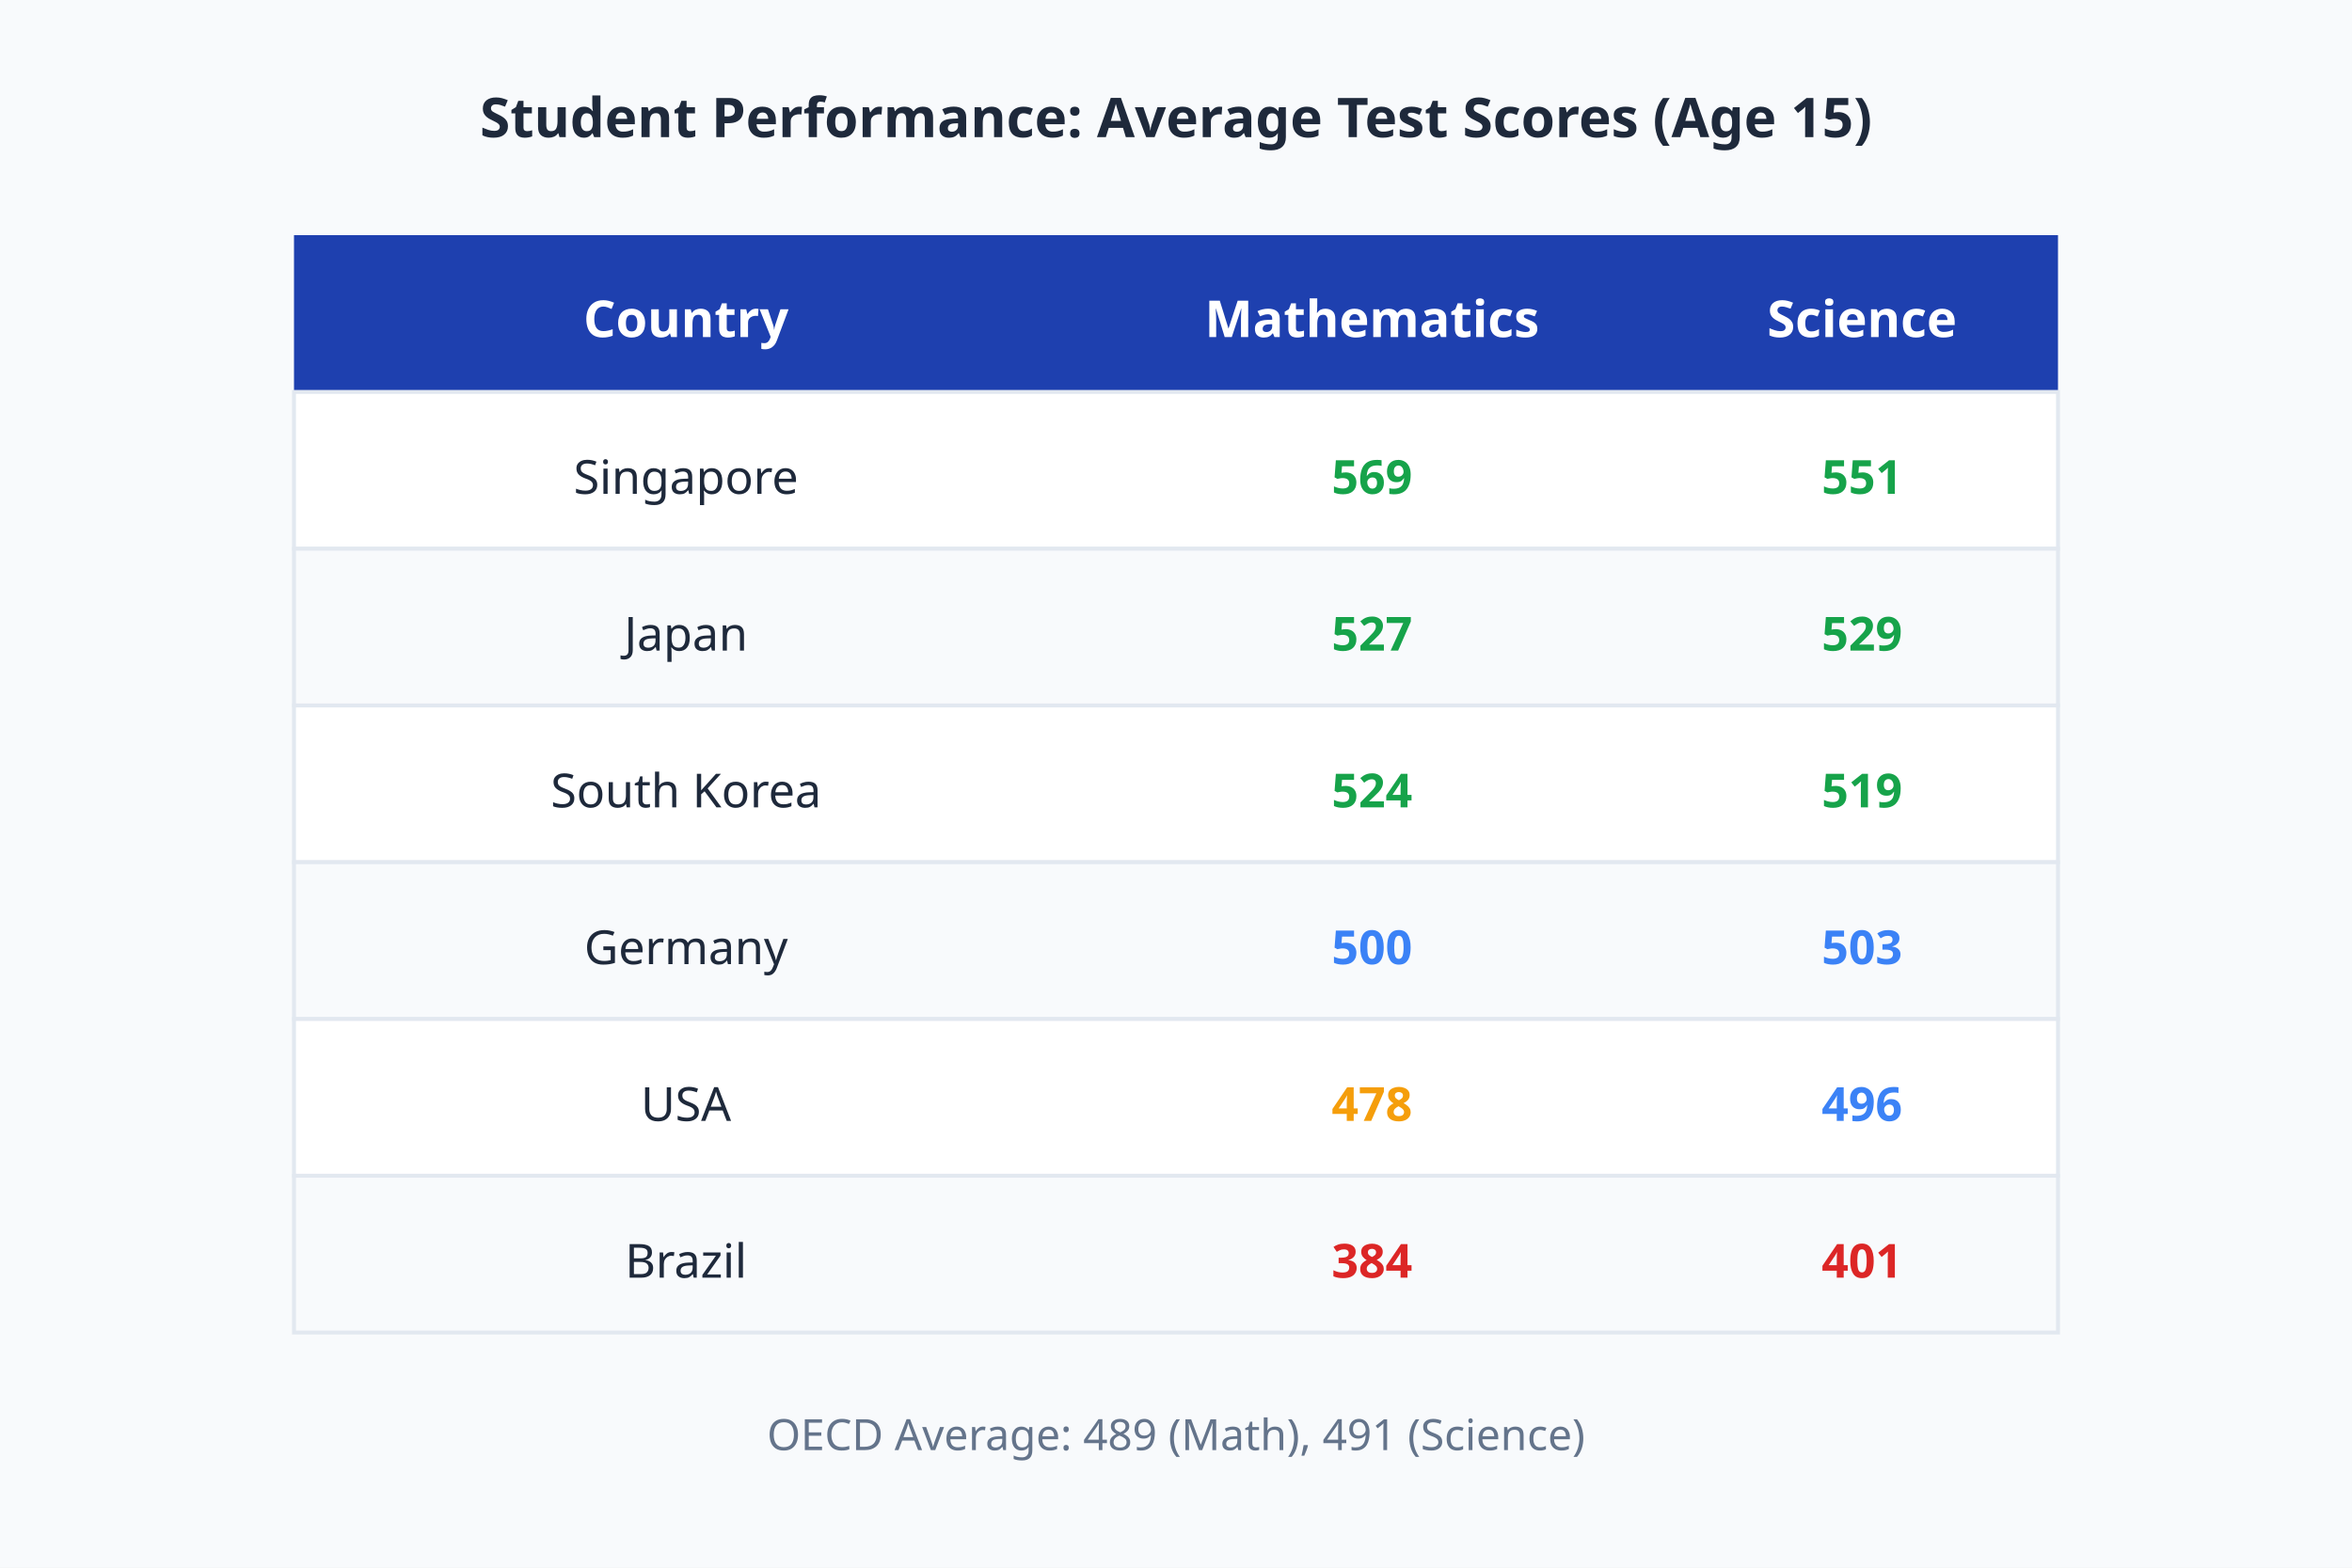
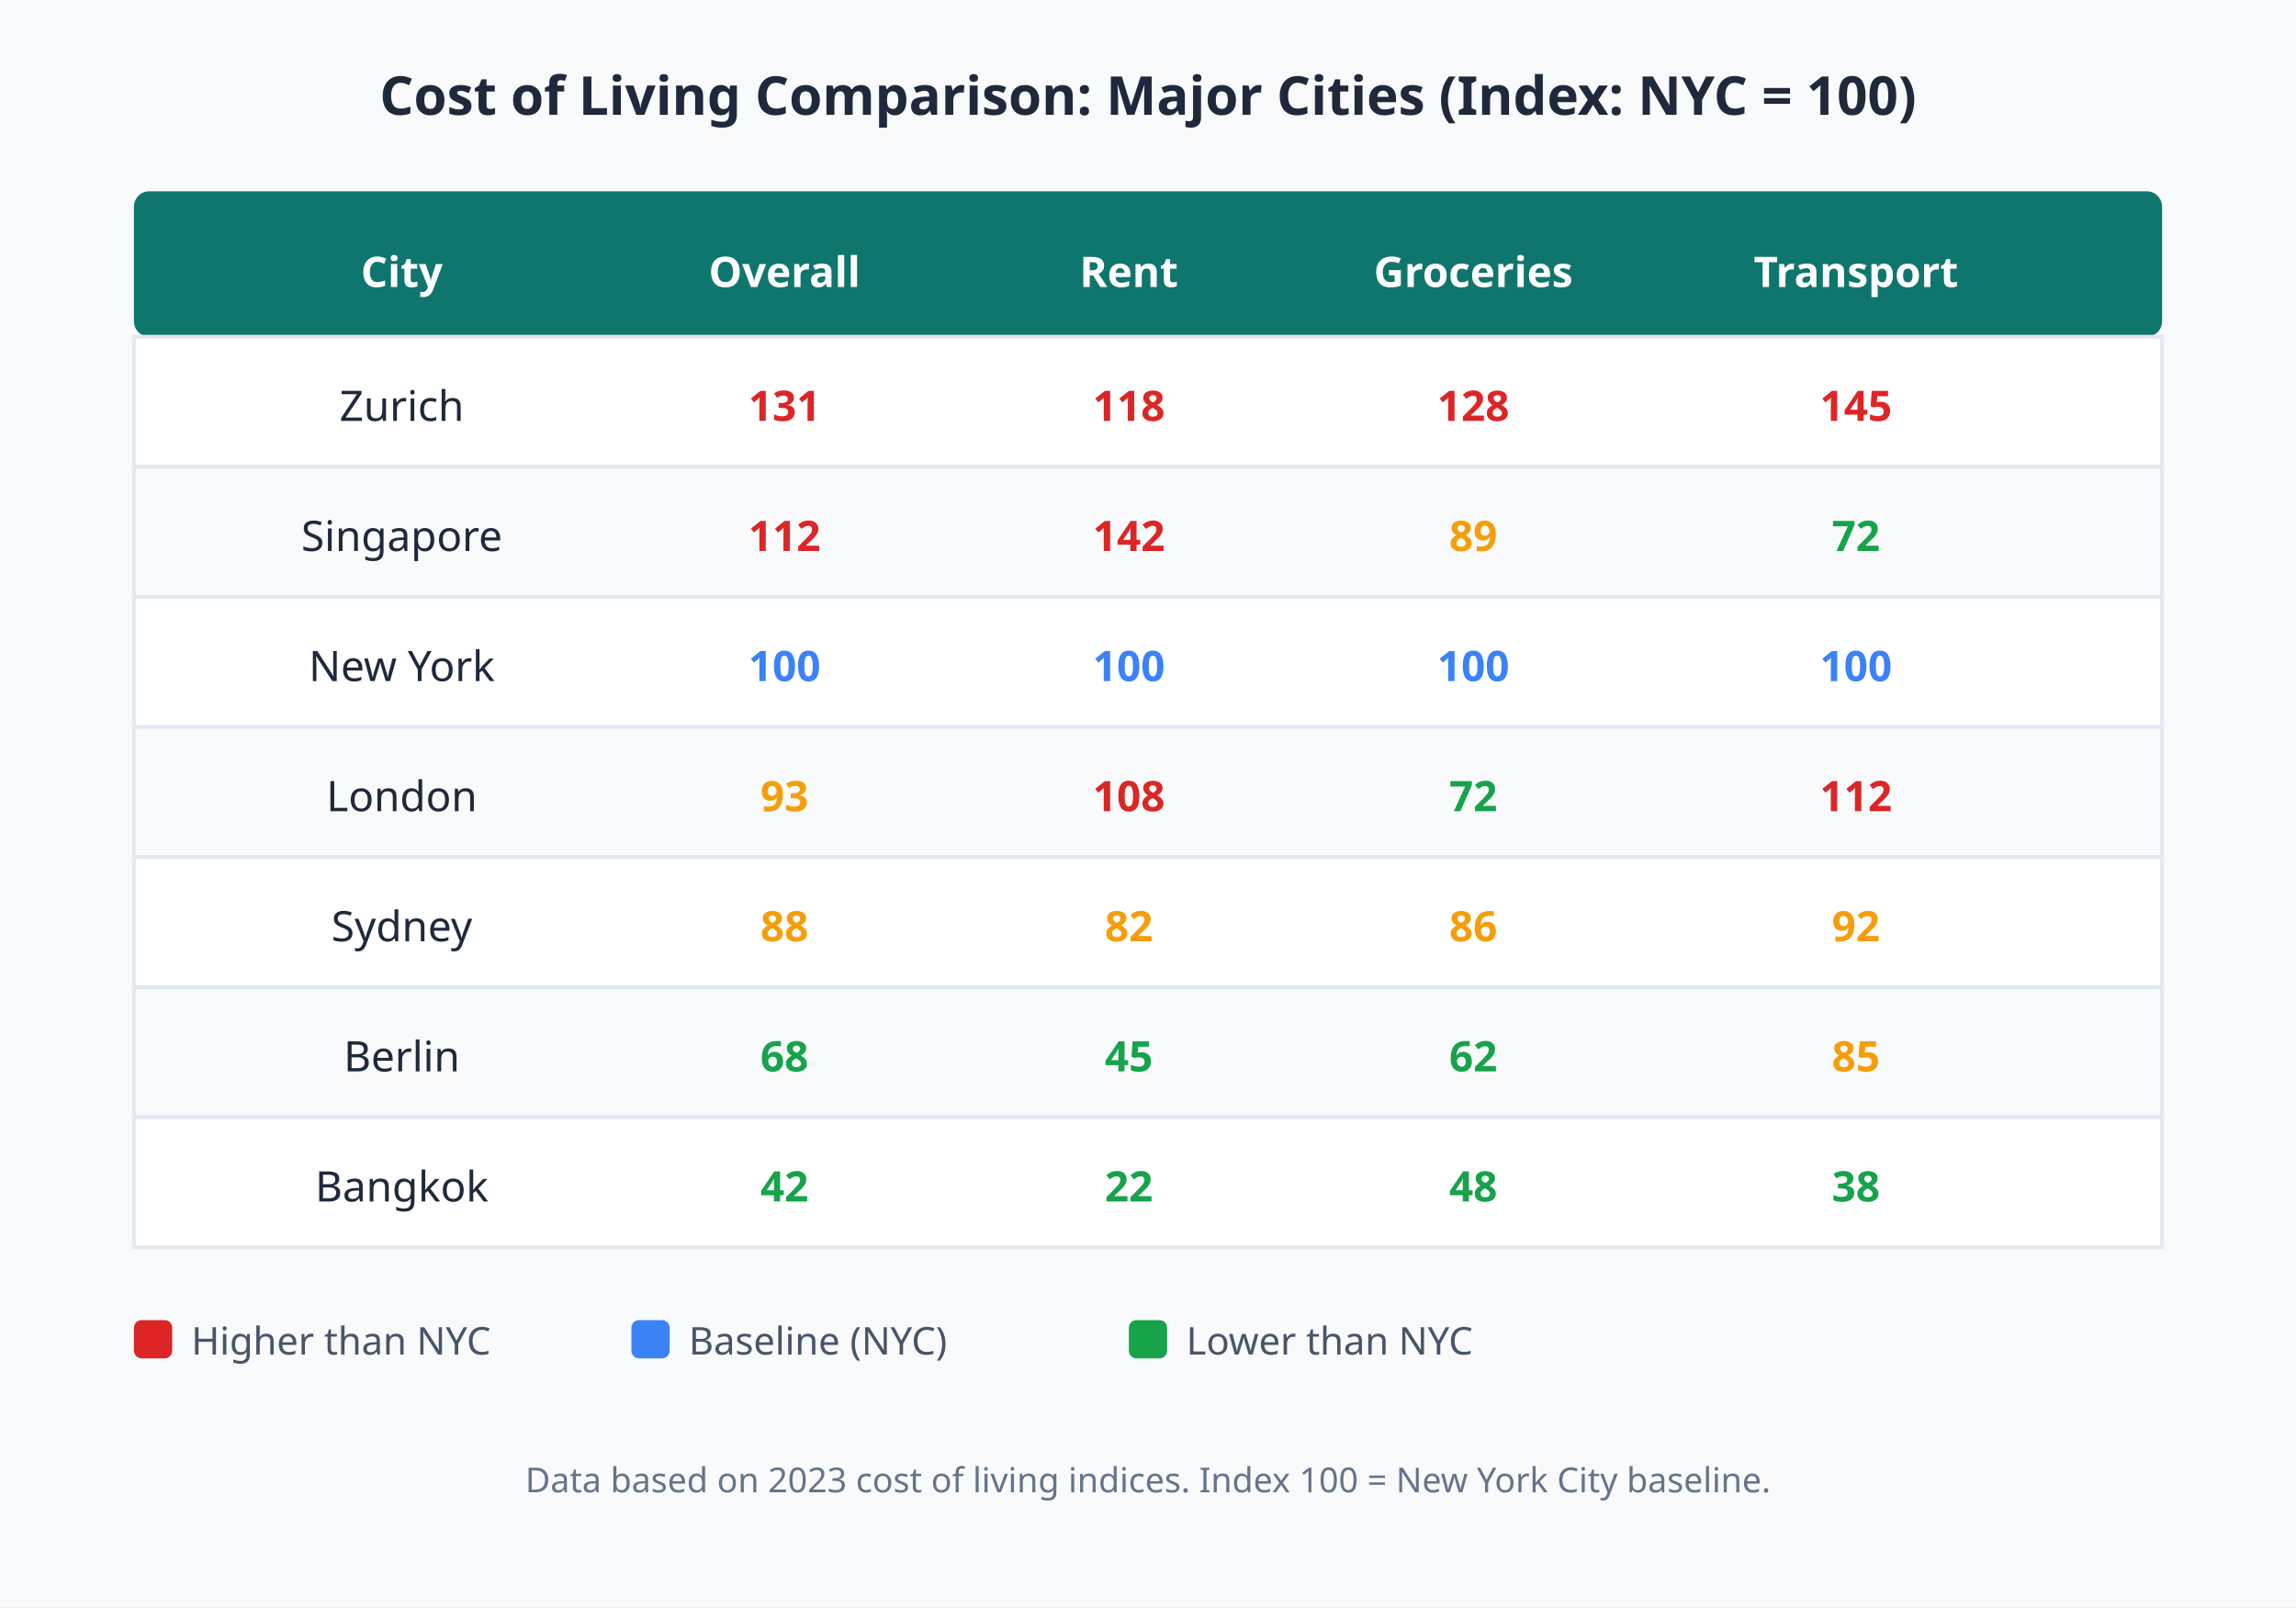
- <svg xmlns="http://www.w3.org/2000/svg" width="600" height="400" viewBox="0 0 600 400">
-   <rect width="600" height="400" fill="#f8fafc" />
-   <text x="300" y="35" text-anchor="middle" fill="#1e293b" font-size="14" font-weight="600" font-family="system-ui">
-     Student Performance: Average Test Scores (Age 15)
+ <svg xmlns="http://www.w3.org/2000/svg" width="600" height="420" viewBox="0 0 600 420">
+   <rect width="600" height="420" fill="#f8fafc" />
+   <text x="300" y="30" text-anchor="middle" fill="#1e293b" font-size="14" font-weight="600" font-family="system-ui">
+     Cost of Living Comparison: Major Cities (Index: NYC = 100)
  </text>
-   <g transform="translate(75, 60)">
-     <rect x="0" y="0" width="450" height="40" fill="#1e40af" />
-     <text x="100" y="26" text-anchor="middle" fill="white" font-size="13" font-weight="600" font-family="system-ui">Country</text>
-     <text x="275" y="26" text-anchor="middle" fill="white" font-size="13" font-weight="600" font-family="system-ui">Mathematics</text>
-     <text x="400" y="26" text-anchor="middle" fill="white" font-size="13" font-weight="600" font-family="system-ui">Science</text>
-     <rect x="0" y="40" width="450" height="40" fill="white" stroke="#e2e8f0" />
-     <text x="100" y="66" text-anchor="middle" fill="#1e293b" font-size="12" font-family="system-ui">Singapore</text>
-     <text x="275" y="66" text-anchor="middle" fill="#16a34a" font-size="12" font-weight="600" font-family="system-ui">569</text>
-     <text x="400" y="66" text-anchor="middle" fill="#16a34a" font-size="12" font-weight="600" font-family="system-ui">551</text>
-     <rect x="0" y="80" width="450" height="40" fill="#f8fafc" stroke="#e2e8f0" />
-     <text x="100" y="106" text-anchor="middle" fill="#1e293b" font-size="12" font-family="system-ui">Japan</text>
-     <text x="275" y="106" text-anchor="middle" fill="#16a34a" font-size="12" font-weight="600" font-family="system-ui">527</text>
-     <text x="400" y="106" text-anchor="middle" fill="#16a34a" font-size="12" font-weight="600" font-family="system-ui">529</text>
-     <rect x="0" y="120" width="450" height="40" fill="white" stroke="#e2e8f0" />
-     <text x="100" y="146" text-anchor="middle" fill="#1e293b" font-size="12" font-family="system-ui">South Korea</text>
-     <text x="275" y="146" text-anchor="middle" fill="#16a34a" font-size="12" font-weight="600" font-family="system-ui">524</text>
-     <text x="400" y="146" text-anchor="middle" fill="#16a34a" font-size="12" font-weight="600" font-family="system-ui">519</text>
-     <rect x="0" y="160" width="450" height="40" fill="#f8fafc" stroke="#e2e8f0" />
-     <text x="100" y="186" text-anchor="middle" fill="#1e293b" font-size="12" font-family="system-ui">Germany</text>
-     <text x="275" y="186" text-anchor="middle" fill="#3b82f6" font-size="12" font-weight="600" font-family="system-ui">500</text>
-     <text x="400" y="186" text-anchor="middle" fill="#3b82f6" font-size="12" font-weight="600" font-family="system-ui">503</text>
-     <rect x="0" y="200" width="450" height="40" fill="white" stroke="#e2e8f0" />
-     <text x="100" y="226" text-anchor="middle" fill="#1e293b" font-size="12" font-family="system-ui">USA</text>
-     <text x="275" y="226" text-anchor="middle" fill="#f59e0b" font-size="12" font-weight="600" font-family="system-ui">478</text>
-     <text x="400" y="226" text-anchor="middle" fill="#3b82f6" font-size="12" font-weight="600" font-family="system-ui">496</text>
-     <rect x="0" y="240" width="450" height="40" fill="#f8fafc" stroke="#e2e8f0" />
-     <text x="100" y="266" text-anchor="middle" fill="#1e293b" font-size="12" font-family="system-ui">Brazil</text>
-     <text x="275" y="266" text-anchor="middle" fill="#dc2626" font-size="12" font-weight="600" font-family="system-ui">384</text>
-     <text x="400" y="266" text-anchor="middle" fill="#dc2626" font-size="12" font-weight="600" font-family="system-ui">401</text>
+   <g transform="translate(35, 50)">
+     <rect x="0" y="0" width="530" height="38" fill="#0f766e" rx="4" />
+     <text x="70" y="25" text-anchor="middle" fill="white" font-size="11" font-weight="600" font-family="system-ui">City</text>
+     <text x="170" y="25" text-anchor="middle" fill="white" font-size="11" font-weight="600" font-family="system-ui">Overall</text>
+     <text x="260" y="25" text-anchor="middle" fill="white" font-size="11" font-weight="600" font-family="system-ui">Rent</text>
+     <text x="350" y="25" text-anchor="middle" fill="white" font-size="11" font-weight="600" font-family="system-ui">Groceries</text>
+     <text x="450" y="25" text-anchor="middle" fill="white" font-size="11" font-weight="600" font-family="system-ui">Transport</text>
+     <rect x="0" y="38" width="530" height="34" fill="white" stroke="#e2e8f0" />
+     <text x="70" y="60" text-anchor="middle" fill="#1e293b" font-size="11" font-family="system-ui">Zurich</text>
+     <text x="170" y="60" text-anchor="middle" fill="#dc2626" font-size="11" font-weight="600" font-family="system-ui">131</text>
+     <text x="260" y="60" text-anchor="middle" fill="#dc2626" font-size="11" font-weight="600" font-family="system-ui">118</text>
+     <text x="350" y="60" text-anchor="middle" fill="#dc2626" font-size="11" font-weight="600" font-family="system-ui">128</text>
+     <text x="450" y="60" text-anchor="middle" fill="#dc2626" font-size="11" font-weight="600" font-family="system-ui">145</text>
+     <rect x="0" y="72" width="530" height="34" fill="#f8fafc" stroke="#e2e8f0" />
+     <text x="70" y="94" text-anchor="middle" fill="#1e293b" font-size="11" font-family="system-ui">Singapore</text>
+     <text x="170" y="94" text-anchor="middle" fill="#dc2626" font-size="11" font-weight="600" font-family="system-ui">112</text>
+     <text x="260" y="94" text-anchor="middle" fill="#dc2626" font-size="11" font-weight="600" font-family="system-ui">142</text>
+     <text x="350" y="94" text-anchor="middle" fill="#f59e0b" font-size="11" font-weight="600" font-family="system-ui">89</text>
+     <text x="450" y="94" text-anchor="middle" fill="#16a34a" font-size="11" font-weight="600" font-family="system-ui">72</text>
+     <rect x="0" y="106" width="530" height="34" fill="white" stroke="#e2e8f0" />
+     <text x="70" y="128" text-anchor="middle" fill="#1e293b" font-size="11" font-family="system-ui">New York</text>
+     <text x="170" y="128" text-anchor="middle" fill="#3b82f6" font-size="11" font-weight="600" font-family="system-ui">100</text>
+     <text x="260" y="128" text-anchor="middle" fill="#3b82f6" font-size="11" font-weight="600" font-family="system-ui">100</text>
+     <text x="350" y="128" text-anchor="middle" fill="#3b82f6" font-size="11" font-weight="600" font-family="system-ui">100</text>
+     <text x="450" y="128" text-anchor="middle" fill="#3b82f6" font-size="11" font-weight="600" font-family="system-ui">100</text>
+     <rect x="0" y="140" width="530" height="34" fill="#f8fafc" stroke="#e2e8f0" />
+     <text x="70" y="162" text-anchor="middle" fill="#1e293b" font-size="11" font-family="system-ui">London</text>
+     <text x="170" y="162" text-anchor="middle" fill="#f59e0b" font-size="11" font-weight="600" font-family="system-ui">93</text>
+     <text x="260" y="162" text-anchor="middle" fill="#dc2626" font-size="11" font-weight="600" font-family="system-ui">108</text>
+     <text x="350" y="162" text-anchor="middle" fill="#16a34a" font-size="11" font-weight="600" font-family="system-ui">72</text>
+     <text x="450" y="162" text-anchor="middle" fill="#dc2626" font-size="11" font-weight="600" font-family="system-ui">112</text>
+     <rect x="0" y="174" width="530" height="34" fill="white" stroke="#e2e8f0" />
+     <text x="70" y="196" text-anchor="middle" fill="#1e293b" font-size="11" font-family="system-ui">Sydney</text>
+     <text x="170" y="196" text-anchor="middle" fill="#f59e0b" font-size="11" font-weight="600" font-family="system-ui">88</text>
+     <text x="260" y="196" text-anchor="middle" fill="#f59e0b" font-size="11" font-weight="600" font-family="system-ui">82</text>
+     <text x="350" y="196" text-anchor="middle" fill="#f59e0b" font-size="11" font-weight="600" font-family="system-ui">86</text>
+     <text x="450" y="196" text-anchor="middle" fill="#f59e0b" font-size="11" font-weight="600" font-family="system-ui">92</text>
+     <rect x="0" y="208" width="530" height="34" fill="#f8fafc" stroke="#e2e8f0" />
+     <text x="70" y="230" text-anchor="middle" fill="#1e293b" font-size="11" font-family="system-ui">Berlin</text>
+     <text x="170" y="230" text-anchor="middle" fill="#16a34a" font-size="11" font-weight="600" font-family="system-ui">68</text>
+     <text x="260" y="230" text-anchor="middle" fill="#16a34a" font-size="11" font-weight="600" font-family="system-ui">45</text>
+     <text x="350" y="230" text-anchor="middle" fill="#16a34a" font-size="11" font-weight="600" font-family="system-ui">62</text>
+     <text x="450" y="230" text-anchor="middle" fill="#f59e0b" font-size="11" font-weight="600" font-family="system-ui">85</text>
+     <rect x="0" y="242" width="530" height="34" fill="white" stroke="#e2e8f0" />
+     <text x="70" y="264" text-anchor="middle" fill="#1e293b" font-size="11" font-family="system-ui">Bangkok</text>
+     <text x="170" y="264" text-anchor="middle" fill="#16a34a" font-size="11" font-weight="600" font-family="system-ui">42</text>
+     <text x="260" y="264" text-anchor="middle" fill="#16a34a" font-size="11" font-weight="600" font-family="system-ui">22</text>
+     <text x="350" y="264" text-anchor="middle" fill="#16a34a" font-size="11" font-weight="600" font-family="system-ui">48</text>
+     <text x="450" y="264" text-anchor="middle" fill="#16a34a" font-size="11" font-weight="600" font-family="system-ui">38</text>
  </g>
-   <text x="300" y="370" text-anchor="middle" fill="#64748b" font-size="11" font-family="system-ui">
-     OECD Average: 489 (Math), 491 (Science)
+   <g transform="translate(35, 345)" font-size="10" font-family="system-ui">
+     <rect x="0" y="0" width="10" height="10" fill="#dc2626" rx="2" />
+     <text x="15" y="9" fill="#475569">Higher than NYC</text>
+     <rect x="130" y="0" width="10" height="10" fill="#3b82f6" rx="2" />
+     <text x="145" y="9" fill="#475569">Baseline (NYC)</text>
+     <rect x="260" y="0" width="10" height="10" fill="#16a34a" rx="2" />
+     <text x="275" y="9" fill="#475569">Lower than NYC</text>
+   </g>
+   <text x="300" y="390" text-anchor="middle" fill="#64748b" font-size="9" font-family="system-ui">
+     Data based on 2023 cost of living indices. Index 100 = New York City baseline.
  </text>
</svg>
